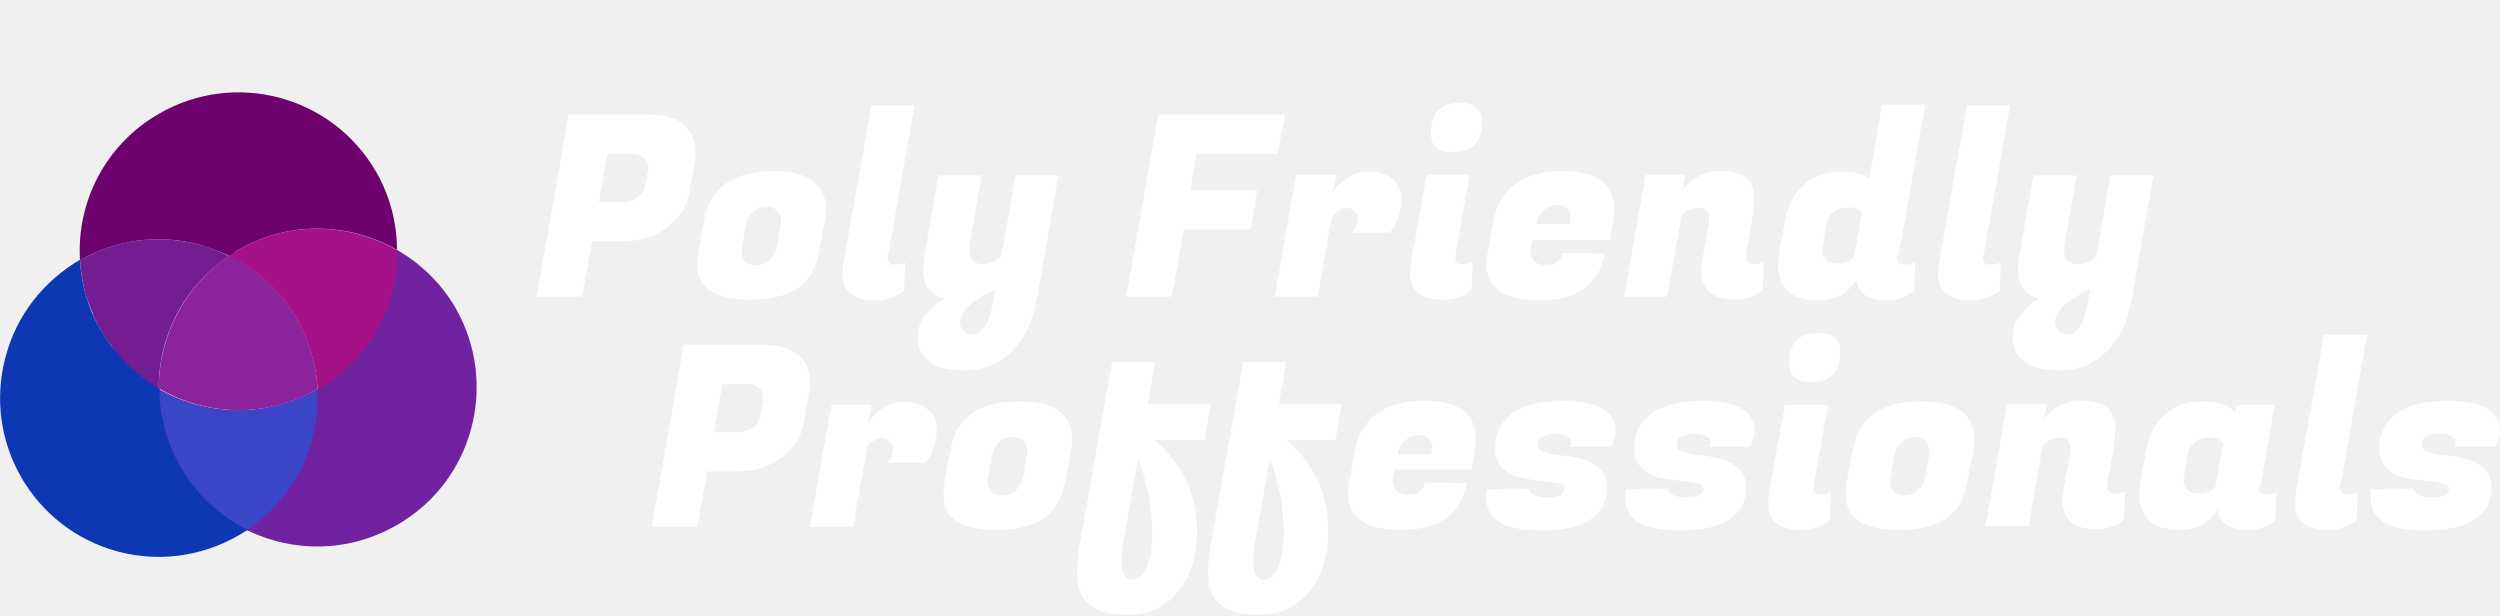
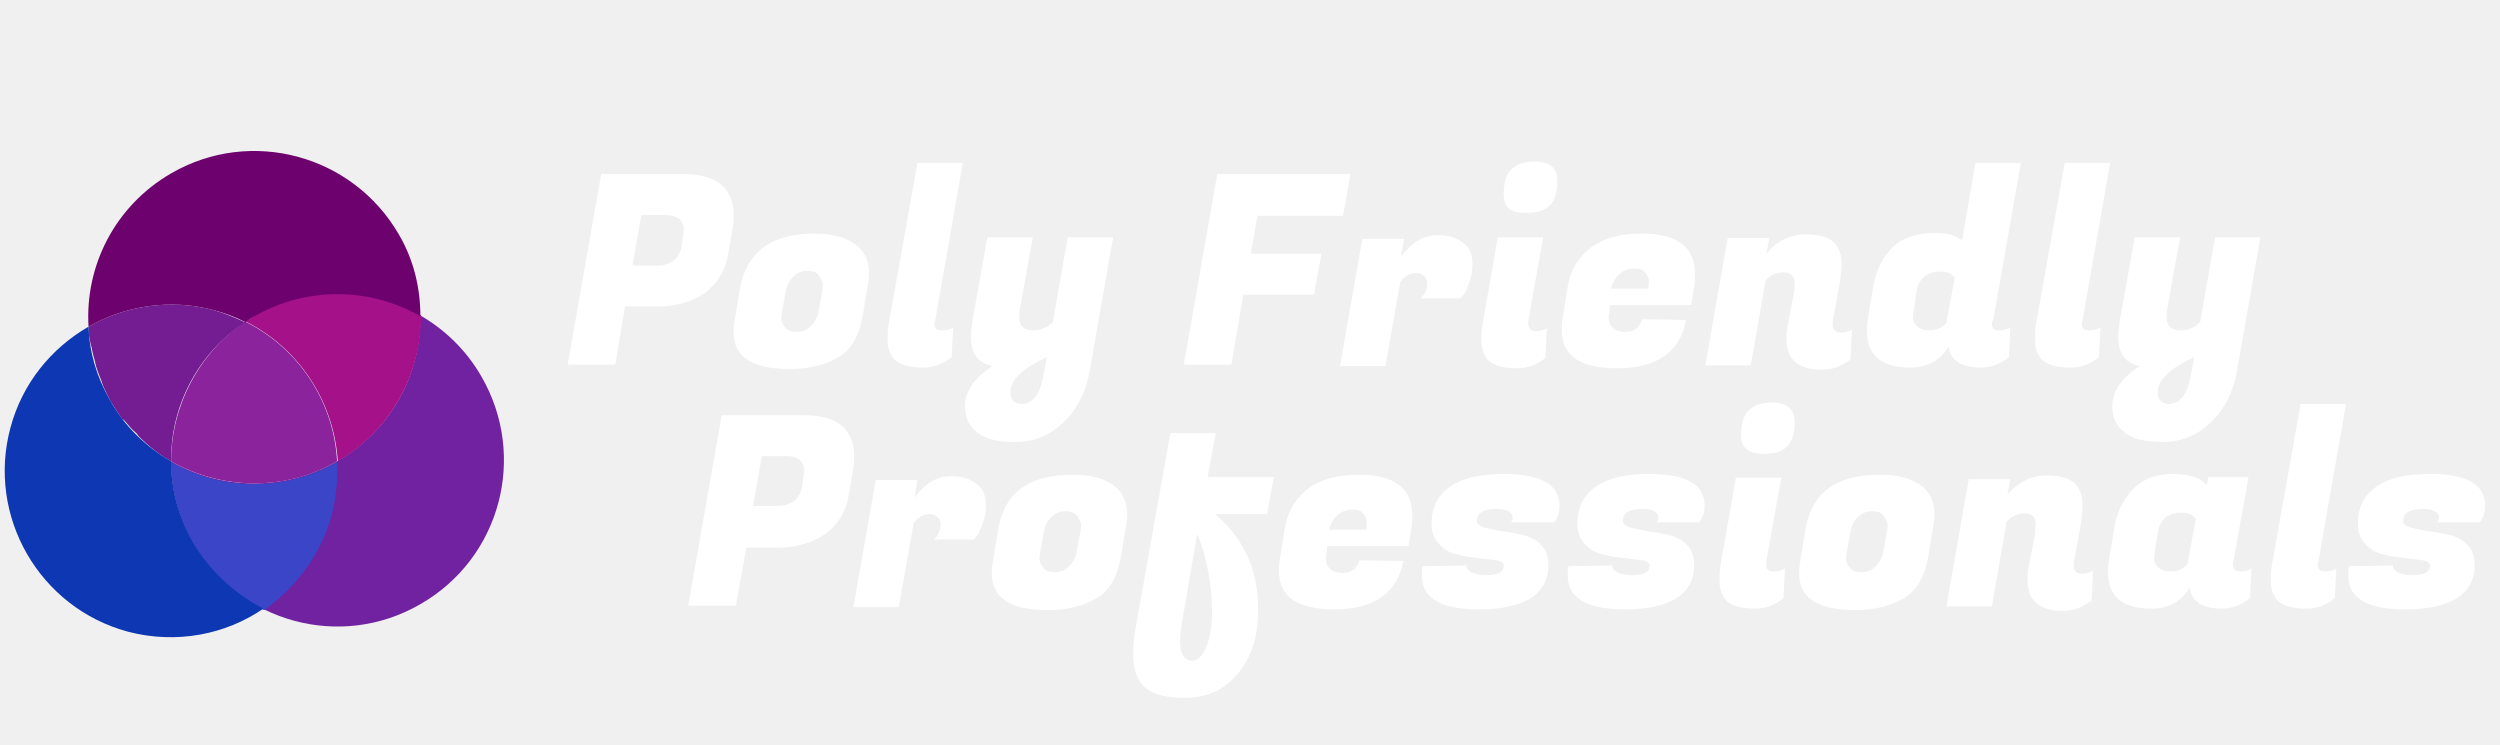
- <svg class="logo-bizone logo__v5" x="0px" y="0px" viewBox="0 0 406.2 100" enable-background="new 0 0 406.2 100" xml:space="preserve">
-   <path fill="#FFFFFF" d="M101.1,39.2h-4.9l-1.6,9h-7.4l5.2-29.6H105c3.1,0,5.3,0.7,6.6,2.1c1,1.1,1.4,2.5,1.4,4.2c0,0.6-0.1,1.2-0.2,1.8l-0.8,4.6c-0.4,2.3-1.6,4.1-3.6,5.6C106.5,38.5,104,39.2,101.1,39.2z M102.4,25h-3.7l-1.4,7.8h3.7c2.2,0,3.6-1,3.9-3l0.3-1.7c0.1-0.2,0.1-0.6,0.1-1s-0.2-0.9-0.6-1.4C104.3,25.3,103.5,25,102.4,25z M125.7,27.8c3,0,5.2,0.6,6.7,1.9c1.2,1,1.8,2.4,1.8,4.2c0,0.6-0.1,1.3-0.2,2l-0.9,4.8c-0.5,2.9-1.7,5-3.6,6.2c-1.9,1.2-4.4,1.8-7.6,1.8c-3.2,0-5.5-0.6-7-1.8c-1.1-0.9-1.6-2.3-1.6-4.1c0-0.6,0.1-1.3,0.2-2.1l0.9-4.8C115.2,30.6,119,27.8,125.7,27.8z M126.8,36.8c0.1-0.3,0.1-0.6,0.1-1c0-0.4-0.2-0.9-0.5-1.4c-0.4-0.5-1-0.8-1.9-0.8c-0.9,0-1.6,0.3-2.2,0.9c-0.6,0.6-1,1.4-1.2,2.4l-0.5,3.1c-0.1,0.3-0.1,0.6-0.1,1c0,0.4,0.2,0.9,0.5,1.4c0.4,0.5,1,0.7,1.9,0.7c0.9,0,1.6-0.3,2.2-0.9c0.6-0.6,1-1.4,1.2-2.2L126.8,36.8z M144.2,41.9c0,0.7,0.4,1.1,1.1,1.1s1.3-0.1,1.8-0.4l-0.2,4.6c-1.3,1.1-2.8,1.6-4.4,1.6c-2.5,0-4.1-0.6-4.9-1.7c-0.5-0.7-0.7-1.5-0.7-2.4s0.1-1.6,0.2-2.3l4.5-25.3h7l-4.3,24.4C144.2,41.5,144.2,41.7,144.2,41.9z M157.6,39.4c-0.1,0.5-0.1,1-0.1,1.5c0,1.3,0.7,2,2.2,2c1.2,0,2.2-0.4,3-1.3l2.3-13.1h7l-3.6,20.4c-0.6,3.5-2,6.2-4.1,8.3c-2.2,2-4.6,3-7.4,3s-4.8-0.5-6-1.5c-1.2-1-1.8-2.3-1.8-4c0-2.3,1.4-4.4,4.3-6.2c-1.6-0.4-2.5-1.2-3-2.3c-0.2-0.7-0.4-1.4-0.4-2.2s0.1-1.7,0.2-2.5l2.3-13h7L157.6,39.4z M157.8,54.3c1.8,0,2.9-1.6,3.5-4.9l0.4-2.4c-3.8,1.8-5.7,3.6-5.7,5.4c0,0.5,0.2,1,0.5,1.3C156.7,54.1,157.2,54.3,157.8,54.3z M203.2,37.3h-10.9l-1.9,10.9h-7.4l5.2-29.6h20.6l-1.2,6.4h-13.2l-1,5.9h10.9L203.2,37.3z M227.7,32.6c0,0.9-0.2,1.8-0.5,2.7c-0.3,0.9-0.6,1.5-0.9,1.9l-0.5,0.6h-6.2c0.7-0.6,1-1.4,1-2.3c0-0.5-0.2-0.9-0.5-1.2c-0.3-0.3-0.7-0.5-1.3-0.5c-0.9,0-1.7,0.5-2.4,1.4l-2.3,13h-7l3.5-19.8h6.5l-0.5,2.8c1.6-2.2,3.5-3.3,5.7-3.3c1.8,0,3.1,0.4,4,1.3C227.3,30,227.7,31.1,227.7,32.6z M237.6,42.9c0.6,0,1.2-0.1,1.7-0.4l-0.2,4.6c-1.3,1.1-2.8,1.6-4.4,1.6c-2.5,0-4.1-0.6-4.9-1.7c-0.5-0.8-0.7-1.6-0.7-2.4s0.1-1.6,0.2-2.3l2.5-13.9h7l-2.3,13c0,0.2,0,0.3,0,0.5C236.3,42.6,236.7,42.9,237.6,42.9z M232.5,21.7c0-1.8,0.4-3,1.2-3.8c0.8-0.8,2-1.2,3.6-1.2c2.3,0,3.5,1,3.5,3c0,1.7-0.4,3-1.2,3.8c-0.8,0.8-2,1.2-3.7,1.2C233.6,24.7,232.5,23.7,232.5,21.7z M250.1,48.8c-5.7,0-8.6-2-8.6-5.9c0-0.5,0.1-1.1,0.2-1.8l0.9-5.1c0.5-2.6,1.7-4.7,3.6-6.1c2-1.4,4.6-2.1,7.8-2.1c5.5,0,8.3,2.1,8.3,6.3c0,0.6-0.1,1.3-0.2,2l-0.5,2.9H249l-0.2,0.9c-0.1,0.3-0.1,0.6-0.1,0.9c0,1.5,0.9,2.3,2.7,2.3c0.7,0,1.2-0.2,1.7-0.6c0.5-0.4,0.7-0.9,0.8-1.4l6.8,0.1C259.9,46.2,256.3,48.8,250.1,48.8z M255,36.4c0.1-0.5,0.2-0.9,0.2-1.3c0-0.4-0.2-0.8-0.5-1.2c-0.4-0.4-0.9-0.6-1.7-0.6c-0.8,0-1.5,0.3-2.1,0.8c-0.6,0.5-1.1,1.3-1.3,2.3H255z M277.7,35.6c0-1.2-0.6-1.8-1.7-1.8s-2.1,0.4-2.8,1.3l-2.3,13.1h-7l3.5-19.8h6.5l-0.5,2.4c1.6-2,3.7-3,6.1-3c2.5,0,4.1,0.6,4.8,1.8c0.5,0.8,0.7,1.6,0.7,2.6c0,1-0.1,1.9-0.2,2.8l-1.1,6.3c0,0.2,0,0.3,0,0.5c0,0.7,0.4,1.1,1.2,1.1c0.6,0,1.2-0.1,1.7-0.4l-0.2,4.6c-1.3,1.1-2.8,1.6-4.4,1.6c-3.7,0-5.6-1.6-5.6-4.7c0-0.5,0.1-1.1,0.2-1.8l1-5.5C277.7,36.4,277.7,35.9,277.7,35.6z M308.3,41.9c0,0.7,0.4,1.1,1.1,1.1s1.3-0.1,1.8-0.4l-0.2,4.6c-1.3,1.1-2.8,1.6-4.4,1.6c-3,0-4.7-1.1-5-3.3c-1.4,2.2-3.4,3.3-6,3.3c-4.5,0-6.7-1.9-6.7-5.8c0-0.7,0.1-1.4,0.2-2.2l0.9-4.8c0.4-2.5,1.4-4.4,3-5.9c1.6-1.5,3.8-2.2,6.6-2.2c1.7,0,3.1,0.4,4.1,1.1l2.1-12h7l-4.3,24.4C308.3,41.5,308.3,41.7,308.3,41.9z M296.2,39.9c-0.1,0.2-0.1,0.6-0.1,1s0.2,0.9,0.6,1.3c0.4,0.4,1.1,0.6,2.1,0.6c1,0,1.8-0.4,2.5-1.2l1.2-6.9c-0.3-0.7-1-1-2.1-1c-2.1,0-3.3,1-3.7,3L296.2,39.9z M322.2,41.9c0,0.7,0.4,1.1,1.1,1.1s1.3-0.1,1.8-0.4l-0.2,4.6c-1.3,1.1-2.8,1.6-4.4,1.6c-2.5,0-4.1-0.6-4.9-1.7c-0.5-0.7-0.7-1.5-0.7-2.4s0.1-1.6,0.2-2.3l4.5-25.3h7l-4.3,24.4C322.2,41.5,322.2,41.7,322.2,41.9z M335.5,39.4c-0.1,0.5-0.1,1-0.1,1.5c0,1.3,0.7,2,2.2,2c1.2,0,2.2-0.4,3-1.3l2.3-13.1h7l-3.6,20.4c-0.6,3.5-2,6.2-4.1,8.3c-2.2,2-4.6,3-7.4,3c-2.8,0-4.8-0.5-6-1.5c-1.2-1-1.8-2.3-1.8-4c0-2.3,1.4-4.4,4.3-6.2c-1.6-0.4-2.5-1.2-3-2.3c-0.2-0.7-0.4-1.4-0.4-2.2s0.1-1.7,0.2-2.5l2.3-13h7L335.5,39.4z M335.7,54.3c1.8,0,2.9-1.6,3.5-4.9l0.4-2.4c-3.8,1.8-5.7,3.6-5.7,5.4c0,0.5,0.2,1,0.5,1.3C334.7,54.1,335.2,54.3,335.7,54.3z M119.8,76.6h-4.9l-1.6,9h-7.4l5.2-29.6h12.5c3.1,0,5.3,0.7,6.6,2.1c1,1.1,1.4,2.5,1.4,4.2c0,0.6-0.1,1.2-0.2,1.8l-0.8,4.6c-0.4,2.3-1.6,4.1-3.6,5.6C125.1,75.8,122.7,76.6,119.8,76.6z M121.1,62.4h-3.7l-1.4,7.8h3.7c2.2,0,3.6-1,3.9-3l0.3-1.7c0.1-0.2,0.1-0.6,0.1-1c0-0.4-0.2-0.9-0.6-1.4C122.9,62.6,122.2,62.4,121.1,62.4z M152.2,70c0,0.9-0.2,1.8-0.5,2.7c-0.3,0.9-0.6,1.5-0.9,1.9l-0.5,0.6h-6.2c0.7-0.6,1-1.4,1-2.3c0-0.5-0.2-0.9-0.5-1.2c-0.3-0.3-0.7-0.5-1.3-0.5c-0.9,0-1.7,0.5-2.4,1.4l-2.3,13h-7l3.5-19.8h6.5l-0.5,2.8c1.6-2.2,3.5-3.3,5.7-3.3c1.8,0,3.1,0.4,4,1.3C151.8,67.3,152.2,68.5,152.2,70z M165.7,65.2c3,0,5.2,0.6,6.7,1.9c1.2,1,1.8,2.4,1.8,4.2c0,0.6-0.1,1.3-0.2,2l-0.9,4.8c-0.5,2.9-1.7,5-3.6,6.2c-1.9,1.2-4.4,1.8-7.6,1.8c-3.2,0-5.5-0.6-7-1.8c-1.1-0.9-1.6-2.3-1.6-4.1c0-0.6,0.1-1.3,0.2-2.1l0.9-4.8C155.2,67.9,159,65.2,165.7,65.2z M166.8,74.2c0.1-0.3,0.1-0.6,0.1-1s-0.2-0.9-0.5-1.4c-0.4-0.5-1-0.8-1.9-0.8s-1.6,0.3-2.2,0.9c-0.6,0.6-1,1.4-1.2,2.4l-0.5,3.1c-0.1,0.3-0.1,0.6-0.1,1s0.2,0.9,0.5,1.4c0.4,0.5,1,0.7,1.9,0.7c0.9,0,1.6-0.3,2.2-0.9c0.6-0.6,1-1.4,1.2-2.2L166.8,74.2z M194.5,86.3c0,4-1,7.3-3.1,9.8c-2,2.6-4.8,3.8-8.3,3.8c-3.5,0-5.8-0.9-7-2.6c-0.7-1.1-1.1-2.4-1.1-4c0-1.6,0.1-3.1,0.4-4.7l5.3-29.8h7l-1.2,6.9h10.2l-1,5.8h-8.1c1.9,1.6,3.6,3.6,4.9,6.1C193.8,80.2,194.5,83,194.5,86.3z M186.3,92.1c0.6-1.4,0.9-3.2,0.9-5.4c0-2.2-0.2-4.5-0.7-6.8s-1-4.1-1.6-5.3l-2.5,14.1c-0.2,1-0.2,1.8-0.2,2.5c0,2,0.6,3,1.9,3C185,94.1,185.7,93.4,186.3,92.1z M215.8,86.3c0,4-1,7.3-3.1,9.8c-2,2.6-4.8,3.8-8.3,3.8c-3.5,0-5.8-0.9-7-2.6c-0.7-1.1-1.1-2.4-1.1-4c0-1.6,0.1-3.1,0.4-4.7l5.3-29.8h7l-1.2,6.9h10.2l-1,5.8H209c1.9,1.6,3.6,3.6,4.9,6.1C215.2,80.2,215.8,83,215.8,86.3z M207.7,92.1c0.6-1.4,0.9-3.2,0.9-5.4c0-2.2-0.2-4.5-0.7-6.8c-0.5-2.3-1-4.1-1.6-5.3l-2.5,14.1c-0.2,1-0.2,1.8-0.2,2.5c0,2,0.6,3,1.9,3C206.4,94.1,207.1,93.4,207.7,92.1z M227.6,86.1c-5.7,0-8.6-2-8.6-5.9c0-0.5,0.1-1.1,0.2-1.8l0.9-5.1c0.5-2.6,1.7-4.7,3.6-6.1c2-1.4,4.6-2.1,7.8-2.1c5.5,0,8.3,2.1,8.3,6.3c0,0.6-0.1,1.3-0.2,2l-0.5,2.9h-12.5l-0.2,0.9c-0.1,0.3-0.1,0.6-0.1,0.9c0,1.5,0.9,2.3,2.7,2.3c0.7,0,1.2-0.2,1.7-0.6c0.5-0.4,0.7-0.9,0.8-1.4l6.8,0.1C237.4,83.6,233.8,86.1,227.6,86.1z M232.5,73.8c0.1-0.5,0.2-0.9,0.2-1.3c0-0.4-0.2-0.8-0.5-1.2c-0.4-0.4-0.9-0.6-1.7-0.6c-0.8,0-1.5,0.3-2.1,0.8c-0.6,0.5-1.1,1.3-1.3,2.3H232.5z M262.5,70.1c0,0.9-0.3,1.7-0.8,2.5H255c0.2-0.2,0.3-0.4,0.3-0.8c0-0.4-0.2-0.7-0.7-0.9c-0.4-0.2-1-0.4-1.7-0.4c-2.1,0-3.1,0.6-3.1,1.9c0,0.5,0.4,0.8,1.2,1.1c0.8,0.2,1.7,0.4,2.8,0.5c1.1,0.1,2.2,0.3,3.3,0.6c1.1,0.3,2,0.8,2.8,1.5s1.2,1.8,1.2,3.1c0,2.3-0.9,4-2.7,5.2c-1.8,1.2-4.5,1.8-8,1.8c-3.5,0-5.9-0.6-7.3-1.7c-1.1-0.9-1.6-2.1-1.6-3.6c0-0.4,0-0.9,0.1-1.4l6.9-0.1c-0.1,0.4,0.2,0.7,0.7,1c0.5,0.3,1.3,0.4,2.2,0.4s1.7-0.1,2.1-0.3c0.4-0.2,0.7-0.6,0.7-1.2c0-0.4-0.4-0.7-1.2-0.8c-0.8-0.2-1.7-0.3-2.8-0.4c-1.1-0.1-2.2-0.3-3.3-0.5c-1.1-0.2-2-0.8-2.8-1.6c-0.8-0.8-1.2-1.8-1.2-3.1c0-2.5,1-4.4,2.9-5.8c1.9-1.3,4.7-2,8.4-2C259.7,65.2,262.5,66.8,262.5,70.1z M285.1,70.1c0,0.9-0.3,1.7-0.8,2.5h-6.7c0.2-0.2,0.3-0.4,0.3-0.8c0-0.4-0.2-0.7-0.7-0.9c-0.4-0.2-1-0.4-1.7-0.4c-2.1,0-3.1,0.6-3.1,1.9c0,0.5,0.4,0.8,1.2,1.1c0.8,0.2,1.7,0.4,2.8,0.5c1.1,0.1,2.2,0.3,3.3,0.6c1.1,0.3,2,0.8,2.8,1.5s1.2,1.8,1.2,3.1c0,2.3-0.9,4-2.7,5.2c-1.8,1.2-4.5,1.8-8,1.8c-3.5,0-5.9-0.6-7.3-1.7c-1.1-0.9-1.6-2.1-1.6-3.6c0-0.4,0-0.9,0.1-1.4l6.9-0.1c-0.1,0.4,0.2,0.7,0.7,1c0.5,0.3,1.3,0.4,2.2,0.4s1.7-0.1,2.1-0.3c0.4-0.2,0.7-0.6,0.7-1.2c0-0.4-0.4-0.7-1.2-0.8c-0.8-0.2-1.7-0.3-2.8-0.4c-1.1-0.1-2.2-0.3-3.3-0.5c-1.1-0.2-2-0.8-2.8-1.6c-0.8-0.8-1.2-1.8-1.2-3.1c0-2.5,1-4.4,2.9-5.8c1.9-1.3,4.7-2,8.4-2C282.3,65.2,285.1,66.8,285.1,70.1z M295.8,80.3c0.6,0,1.2-0.1,1.7-0.4l-0.2,4.6c-1.3,1.1-2.8,1.6-4.4,1.6c-2.5,0-4.1-0.6-4.9-1.7c-0.5-0.8-0.7-1.6-0.7-2.4c0-0.9,0.1-1.6,0.2-2.3l2.5-13.9h7l-2.3,13c0,0.2,0,0.3,0,0.5C294.6,79.9,295,80.3,295.8,80.3z M290.7,59.1c0-1.8,0.4-3,1.2-3.8c0.8-0.8,2-1.2,3.6-1.2c2.3,0,3.5,1,3.5,3c0,1.7-0.4,3-1.2,3.8c-0.8,0.8-2,1.2-3.7,1.2C291.9,62,290.7,61.1,290.7,59.1z M312.3,65.2c3,0,5.2,0.6,6.7,1.9c1.2,1,1.8,2.4,1.8,4.2c0,0.6-0.1,1.3-0.2,2l-0.9,4.8c-0.5,2.9-1.7,5-3.6,6.2c-1.9,1.2-4.4,1.8-7.6,1.8c-3.2,0-5.5-0.6-7-1.8c-1.1-0.9-1.6-2.3-1.6-4.1c0-0.6,0.1-1.3,0.2-2.1l0.9-4.8C301.8,67.9,305.6,65.2,312.3,65.2z M313.4,74.2c0.1-0.3,0.1-0.6,0.1-1s-0.2-0.9-0.5-1.4c-0.4-0.5-1-0.8-1.9-0.8c-0.9,0-1.6,0.3-2.2,0.9c-0.6,0.6-1,1.4-1.2,2.4l-0.5,3.1c-0.1,0.3-0.1,0.6-0.1,1s0.2,0.9,0.5,1.4c0.4,0.5,1,0.7,1.9,0.7c0.9,0,1.6-0.3,2.2-0.9c0.6-0.6,1-1.4,1.2-2.2L313.4,74.2z M336.4,72.9c0-1.2-0.6-1.8-1.7-1.8s-2.1,0.4-2.8,1.3l-2.3,13.1h-7l3.5-19.8h6.5l-0.5,2.4c1.6-2,3.7-3,6.1-3c2.5,0,4.1,0.6,4.8,1.8c0.5,0.8,0.7,1.6,0.7,2.6c0,1-0.1,1.9-0.2,2.8l-1.1,6.3c0,0.2,0,0.3,0,0.5c0,0.7,0.4,1.1,1.2,1.1c0.6,0,1.2-0.1,1.7-0.4l-0.2,4.6c-1.3,1.1-2.8,1.6-4.4,1.6c-3.7,0-5.6-1.6-5.6-4.7c0-0.5,0.1-1.1,0.2-1.8l1-5.5C336.4,73.7,336.4,73.3,336.4,72.9z M367,79.2c0,0.7,0.4,1.1,1.1,1.1s1.3-0.1,1.8-0.4l-0.2,4.6c-1.3,1.1-2.8,1.6-4.4,1.6c-3,0-4.7-1.1-5-3.3c-1.4,2.2-3.4,3.3-6,3.3c-4.5,0-6.7-1.9-6.7-5.8c0-0.7,0.1-1.4,0.2-2.2l0.9-4.8c0.4-2.5,1.4-4.4,3-5.9c1.6-1.5,3.6-2.2,6.2-2.2s4.3,0.6,5.2,1.8l0.2-1.2h6.3l-2.3,13C367.1,78.9,367,79.1,367,79.2z M354.9,77.3c-0.1,0.2-0.1,0.6-0.1,1s0.2,0.9,0.6,1.3s1.1,0.6,2.1,0.6c1,0,1.8-0.4,2.5-1.2l1.2-6.9c-0.3-0.7-1-1-2.1-1c-2.1,0-3.3,1-3.7,3L354.9,77.3z M380.2,79.2c0,0.7,0.4,1.1,1.1,1.1c0.7,0,1.3-0.1,1.8-0.4l-0.2,4.6c-1.3,1.1-2.8,1.6-4.4,1.6c-2.5,0-4.1-0.6-4.9-1.7c-0.5-0.7-0.7-1.5-0.7-2.4s0.1-1.6,0.2-2.3l4.5-25.3h7l-4.3,24.4C380.2,78.9,380.2,79.1,380.2,79.2z M406.2,70.1c0,0.9-0.3,1.7-0.8,2.5h-6.7c0.2-0.2,0.3-0.4,0.3-0.8c0-0.4-0.2-0.7-0.7-0.9c-0.4-0.2-1-0.4-1.7-0.4c-2.1,0-3.1,0.6-3.1,1.9c0,0.5,0.4,0.8,1.2,1.1c0.8,0.2,1.7,0.4,2.8,0.5c1.1,0.1,2.2,0.3,3.3,0.6c1.1,0.3,2,0.8,2.8,1.5c0.8,0.8,1.2,1.8,1.2,3.1c0,2.3-0.9,4-2.7,5.2c-1.8,1.2-4.5,1.8-8,1.8c-3.5,0-5.9-0.6-7.3-1.7c-1.1-0.9-1.6-2.1-1.6-3.6c0-0.4,0-0.9,0.1-1.4l6.9-0.1c-0.1,0.4,0.2,0.7,0.7,1c0.5,0.3,1.3,0.4,2.2,0.4c1,0,1.7-0.1,2.1-0.3c0.4-0.2,0.7-0.6,0.7-1.2c0-0.4-0.4-0.7-1.2-0.8c-0.8-0.2-1.7-0.3-2.8-0.4c-1.1-0.1-2.2-0.3-3.3-0.5c-1.1-0.2-2.1-0.8-2.8-1.6c-0.8-0.8-1.2-1.8-1.2-3.1c0-2.5,1-4.4,2.9-5.8c1.9-1.3,4.7-2,8.4-2C403.4,65.2,406.2,66.8,406.2,70.1z" />
-   <path fill="#7022A1" d="M74,50c-2.4-4.1-5.7-7.2-9.5-9.4c0.1,9-4.5,17.8-12.9,22.6c-8.3,4.8-18.1,4.4-25.8,0c0,4.3,1.1,8.7,3.4,12.7c7.1,12.3,22.9,16.6,35.3,9.4C76.9,78.2,81.1,62.4,74,50z" />
-   <path fill="#3A45C8" d="M50.7,71.4c0.7-2.7,1-5.5,0.8-8.1c-8.3,4.7-18,4.4-25.7,0c0,4.3,1.1,8.7,3.4,12.7c2.6,4.6,6.5,8,10.9,10.2C45.2,82.7,49.1,77.6,50.7,71.4z" />
-   <path fill="#8A239C" d="M51.6,63.2c-0.5-9.2-5.9-17.5-14.3-21.7c-7.4,5-11.5,13.2-11.5,21.6C33.5,67.6,43.3,68,51.6,63.2z" />
-   <path fill="#741C92" d="M18.6,57c0.5,0.7,1.1,1.3,1.7,1.9c0.1,0.1,0.3,0.3,0.4,0.4c1.6,1.5,3.3,2.8,5.1,3.9c0,0,0,0,0,0c-0.1-8.4,4-16.6,11.4-21.6c-1.5-0.7-3.1-1.4-4.7-1.8C25.6,37.9,18.7,39,13,42.3c0.1,0.9,0.2,1.9,0.3,2.8c0,0.1,0,0.2,0.1,0.3c0.1,0.8,0.3,1.6,0.5,2.4c0.1,0.2,0.1,0.4,0.2,0.6c0.2,0.7,0.5,1.4,0.8,2.1c0.1,0.2,0.2,0.4,0.2,0.6c0.4,0.9,0.8,1.8,1.3,2.6c0.5,0.9,1.1,1.8,1.8,2.6C18.3,56.6,18.5,56.8,18.6,57z" />
-   <path fill="#A51189" d="M38.7,40.6c-0.5,0.3-1,0.6-1.4,1c8.4,4.1,13.8,12.5,14.3,21.7c0,0,0,0,0.1,0c8.3-4.8,13-13.6,12.9-22.6C56.8,36.2,47,35.8,38.7,40.6z" />
-   <path fill="#0D37B3" d="M29.3,75.8c-2.3-4-3.4-8.4-3.4-12.7c-3.8-2.2-7.1-5.4-9.5-9.4c-2.1-3.6-3.2-7.5-3.4-11.5C7.2,45.6,2.7,51.1,0.9,58c-3.7,13.8,4.5,27.9,18.2,31.6c7.5,2,15.1,0.5,21.1-3.5C35.8,83.9,31.9,80.4,29.3,75.8z" />
-   <path fill="#6D016E" d="M61.1,27.9c-7.1-12.3-22.9-16.6-35.3-9.4c-8.7,5-13.4,14.4-12.8,23.8c5.7-3.3,12.7-4.4,19.5-2.5c1.7,0.5,3.3,1.1,4.8,1.8c0.5-0.3,0.9-0.7,1.4-1c8.3-4.8,18.1-4.4,25.8,0C64.5,36.3,63.4,31.9,61.1,27.9z" />
+ <svg class="logo-bizone logo__v5" x="0px" y="0px" viewBox="0 0 336 100" enable-background="new 0 0 336 100" xml:space="preserve">
+   <path fill="#FFFFFF" d="M88.3,41.2H84L82.7,49h-6.4l4.5-25.6h10.9c2.7,0,4.6,0.6,5.7,1.9c0.8,0.9,1.2,2.2,1.2,3.6c0,0.5,0,1-0.1,1.6l-0.7,4c-0.4,2-1.4,3.6-3.1,4.9C92.9,40.6,90.8,41.2,88.3,41.2z M89.4,28.9h-3.2L85,35.7h3.2c1.9,0,3.1-0.9,3.4-2.6l0.2-1.5c0-0.2,0.1-0.5,0.1-0.9s-0.2-0.7-0.5-1.2C91,29.2,90.3,28.9,89.4,28.9z M109.5,31.4c2.6,0,4.5,0.6,5.8,1.7c1,0.9,1.5,2.1,1.5,3.7c0,0.5-0.1,1.1-0.2,1.7l-0.7,4.2c-0.5,2.5-1.5,4.3-3.2,5.3c-1.7,1-3.9,1.6-6.6,1.6c-2.8,0-4.8-0.5-6.1-1.6c-1-0.8-1.4-2-1.4-3.5c0-0.5,0.1-1.2,0.2-1.8l0.7-4.2C100.5,33.7,103.8,31.4,109.5,31.4z M110.5,39.2c0-0.2,0.1-0.5,0.1-0.9c0-0.4-0.2-0.8-0.5-1.2c-0.3-0.5-0.8-0.7-1.6-0.7c-0.8,0-1.4,0.3-1.9,0.8c-0.5,0.5-0.9,1.2-1,2l-0.5,2.7c0,0.2-0.1,0.5-0.1,0.9c0,0.4,0.2,0.8,0.5,1.2c0.3,0.4,0.8,0.6,1.6,0.6c0.8,0,1.4-0.3,1.9-0.8c0.5-0.5,0.9-1.2,1-1.9L110.5,39.2z M125.6,43.5c0,0.6,0.3,0.9,0.9,0.9s1.2-0.1,1.6-0.4l-0.2,4c-1.1,0.9-2.4,1.4-3.8,1.4c-2.2,0-3.6-0.5-4.2-1.5c-0.4-0.6-0.6-1.3-0.6-2.1c0-0.8,0-1.4,0.1-2l3.9-21.9h6.1l-3.7,21.1C125.6,43.3,125.6,43.4,125.6,43.5z M137.1,41.4c-0.1,0.4-0.1,0.9-0.1,1.3c0,1.1,0.6,1.7,1.9,1.7c1,0,1.9-0.4,2.6-1.1l2-11.4h6.1l-3.1,17.7c-0.5,3-1.7,5.4-3.6,7.2c-1.9,1.8-4,2.6-6.4,2.6c-2.4,0-4.1-0.4-5.2-1.3c-1.1-0.9-1.6-2-1.6-3.5c0-2,1.2-3.8,3.7-5.4c-1.4-0.3-2.2-1-2.6-2c-0.2-0.6-0.3-1.2-0.3-1.9s0.1-1.4,0.2-2.2l2-11.2h6.1L137.1,41.4z M137.3,54.3c1.5,0,2.6-1.4,3-4.2l0.4-2.1c-3.3,1.5-4.9,3.1-4.9,4.7c0,0.5,0.1,0.9,0.4,1.2C136.4,54.1,136.8,54.3,137.3,54.3z M176.6,39.6h-9.5l-1.6,9.4h-6.4l4.5-25.6h17.9l-1,5.6H169l-0.9,5.1h9.5L176.6,39.6z M197.9,35.5c0,0.8-0.1,1.6-0.4,2.4s-0.5,1.3-0.8,1.7l-0.4,0.5h-5.4c0.6-0.5,0.9-1.2,0.9-2c0-0.4-0.1-0.8-0.4-1c-0.3-0.3-0.6-0.4-1.1-0.4c-0.8,0-1.5,0.4-2.1,1.2l-2,11.3h-6.1l3-17.1h5.6l-0.4,2.4c1.4-1.9,3-2.9,4.9-2.9c1.5,0,2.7,0.4,3.5,1.1C197.5,33.2,197.9,34.2,197.9,35.5z M206.4,44.5c0.5,0,1-0.1,1.5-0.4l-0.2,4c-1.1,0.9-2.4,1.4-3.8,1.4c-2.2,0-3.6-0.5-4.2-1.5c-0.4-0.7-0.6-1.4-0.6-2.1c0-0.7,0-1.4,0.1-2l2.1-12h6.1l-2,11.2c0,0.1,0,0.3,0,0.4C205.4,44.1,205.7,44.5,206.4,44.5z M202.1,26.1c0-1.5,0.3-2.6,1-3.3c0.7-0.7,1.7-1.1,3.2-1.1c2,0,3,0.9,3,2.6c0,1.5-0.3,2.6-1,3.3c-0.7,0.7-1.7,1-3.2,1C203,28.7,202.1,27.8,202.1,26.1z M217.3,49.5c-4.9,0-7.4-1.7-7.4-5.1c0-0.5,0-1,0.1-1.5l0.7-4.4c0.4-2.3,1.5-4,3.2-5.3c1.7-1.2,3.9-1.8,6.7-1.8c4.8,0,7.2,1.8,7.2,5.4c0,0.5,0,1.1-0.1,1.7l-0.4,2.5h-10.9l-0.1,0.8c0,0.3-0.1,0.5-0.1,0.8c0,1.3,0.8,2,2.3,2c0.6,0,1.1-0.2,1.5-0.5c0.4-0.4,0.6-0.8,0.7-1.2l5.9,0.1C225.8,47.3,222.7,49.5,217.3,49.5z M221.5,38.8c0.1-0.4,0.1-0.8,0.1-1.1c0-0.3-0.2-0.7-0.5-1.1c-0.3-0.4-0.8-0.5-1.5-0.5c-0.7,0-1.3,0.2-1.9,0.7c-0.6,0.5-0.9,1.1-1.2,2H221.5z M241.2,38.1c0-1-0.5-1.5-1.5-1.5s-1.8,0.4-2.4,1.1l-2,11.4h-6.1l3-17.1h5.6l-0.4,2.1c1.4-1.7,3.2-2.6,5.3-2.6c2.1,0,3.5,0.5,4.2,1.6c0.4,0.7,0.6,1.4,0.6,2.3c0,0.9-0.1,1.6-0.2,2.4l-1,5.5c0,0.1,0,0.3,0,0.4c0,0.6,0.4,1,1.1,1c0.5,0,1-0.1,1.5-0.4l-0.2,4c-1.1,0.9-2.4,1.4-3.8,1.4c-3.2,0-4.8-1.4-4.8-4.1c0-0.5,0-1,0.1-1.5l0.9-4.7C241.2,38.8,241.2,38.4,241.2,38.1z M267.7,43.5c0,0.6,0.3,0.9,0.9,0.9s1.2-0.1,1.6-0.4l-0.2,4c-1.1,0.9-2.4,1.4-3.8,1.4c-2.6,0-4.1-1-4.3-2.8c-1.2,1.9-2.9,2.8-5.2,2.8c-3.9,0-5.8-1.7-5.8-5c0-0.6,0.1-1.2,0.2-1.9l0.7-4.2c0.4-2.1,1.3-3.8,2.6-5.1c1.4-1.3,3.3-1.9,5.7-1.9c1.5,0,2.7,0.3,3.6,1l1.8-10.4h6.1l-3.7,21.1C267.7,43.3,267.7,43.4,267.7,43.5z M257.2,41.8c0,0.2-0.1,0.5-0.1,0.9s0.2,0.8,0.5,1.1c0.4,0.4,1,0.6,1.8,0.6c0.8,0,1.6-0.3,2.2-1l1.1-6c-0.3-0.6-0.9-0.9-1.9-0.9c-1.8,0-2.9,0.9-3.2,2.6L257.2,41.8z M279.8,43.5c0,0.6,0.3,0.9,0.9,0.9s1.2-0.1,1.6-0.4l-0.2,4c-1.1,0.9-2.4,1.4-3.8,1.4c-2.2,0-3.6-0.5-4.2-1.5c-0.4-0.6-0.6-1.3-0.6-2.1c0-0.8,0-1.4,0.1-2l3.9-21.9h6.1l-3.7,21.1C279.8,43.3,279.8,43.4,279.8,43.5z M291.3,41.4c-0.1,0.4-0.1,0.9-0.1,1.3c0,1.1,0.6,1.7,1.9,1.7c1,0,1.9-0.4,2.6-1.1l2-11.4h6.1l-3.1,17.7c-0.5,3-1.7,5.4-3.6,7.2c-1.9,1.8-4,2.6-6.4,2.6c-2.4,0-4.1-0.4-5.2-1.3c-1.1-0.9-1.6-2-1.6-3.5c0-2,1.2-3.8,3.7-5.4c-1.4-0.3-2.2-1-2.6-2c-0.2-0.6-0.3-1.2-0.3-1.9s0.1-1.4,0.2-2.2l2-11.2h6.1L291.3,41.4z M291.5,54.3c1.5,0,2.6-1.4,3-4.2l0.4-2.1c-3.3,1.5-4.9,3.1-4.9,4.7c0,0.5,0.1,0.9,0.4,1.2C290.6,54.1,291,54.3,291.5,54.3z M104.5,73.6h-4.2l-1.4,7.8h-6.4l4.5-25.6h10.9c2.7,0,4.6,0.6,5.7,1.9c0.8,0.9,1.2,2.2,1.2,3.6c0,0.5,0,1-0.1,1.6l-0.7,4c-0.4,2-1.4,3.6-3.1,4.9C109.1,73,106.9,73.6,104.5,73.6z M105.6,61.3h-3.2l-1.2,6.7h3.2c1.9,0,3.1-0.9,3.4-2.6L108,64c0-0.2,0.1-0.5,0.1-0.9c0-0.4-0.2-0.7-0.5-1.2C107.2,61.5,106.5,61.3,105.6,61.3z M132.5,67.9c0,0.8-0.1,1.6-0.4,2.4c-0.3,0.8-0.5,1.3-0.8,1.7l-0.4,0.5h-5.4c0.6-0.5,0.9-1.2,0.9-2c0-0.4-0.1-0.8-0.4-1c-0.3-0.3-0.6-0.4-1.1-0.4c-0.8,0-1.5,0.4-2.1,1.2l-2,11.3h-6.1l3-17.1h5.6l-0.4,2.4c1.4-1.9,3-2.9,4.9-2.9c1.5,0,2.7,0.4,3.5,1.1C132.1,65.6,132.5,66.6,132.5,67.9z M144.2,63.8c2.6,0,4.5,0.6,5.8,1.7c1,0.9,1.5,2.1,1.5,3.7c0,0.5-0.1,1.1-0.2,1.7l-0.7,4.2c-0.5,2.5-1.5,4.3-3.2,5.3c-1.7,1-3.9,1.6-6.6,1.6c-2.8,0-4.8-0.5-6.1-1.6c-1-0.8-1.4-2-1.4-3.5c0-0.5,0.1-1.2,0.2-1.8l0.7-4.2C135.1,66.1,138.4,63.8,144.2,63.8z M145.2,71.5c0-0.2,0.1-0.5,0.1-0.9c0-0.4-0.2-0.8-0.5-1.2s-0.8-0.7-1.6-0.7c-0.8,0-1.4,0.3-1.9,0.8c-0.5,0.5-0.9,1.2-1,2l-0.5,2.7c0,0.2-0.1,0.5-0.1,0.9s0.2,0.8,0.5,1.2c0.3,0.4,0.8,0.6,1.6,0.6c0.8,0,1.4-0.3,1.9-0.8c0.5-0.5,0.9-1.2,1-1.9L145.2,71.5z M169.1,82c0,3.5-0.9,6.3-2.7,8.5c-1.8,2.2-4.2,3.3-7.2,3.3c-3,0-5-0.7-6-2.2c-0.6-1-0.9-2.1-0.9-3.5c0-1.4,0.1-2.7,0.4-4.1l4.6-25.8h6.1l-1.1,5.9h8.9l-0.9,5h-7c1.7,1.4,3.1,3.1,4.2,5.3C168.6,76.7,169.1,79.2,169.1,82z M162.1,87c0.5-1.2,0.8-2.8,0.8-4.7c0-1.9-0.2-3.9-0.6-5.9c-0.4-2-0.9-3.5-1.4-4.6l-2.1,12.2c-0.1,0.8-0.2,1.6-0.2,2.2c0,1.7,0.6,2.6,1.7,2.6C160.9,88.8,161.6,88.2,162.1,87z M179.3,81.9c-4.9,0-7.4-1.7-7.4-5.1c0-0.5,0-1,0.1-1.5l0.7-4.4c0.4-2.3,1.5-4,3.2-5.3c1.7-1.2,3.9-1.8,6.7-1.8c4.8,0,7.2,1.8,7.2,5.4c0,0.5,0,1.1-0.1,1.7l-0.4,2.5h-10.9l-0.1,0.8c0,0.3-0.1,0.5-0.1,0.8c0,1.3,0.8,2,2.3,2c0.6,0,1.1-0.2,1.5-0.5c0.4-0.4,0.6-0.8,0.7-1.2l5.9,0.1C187.8,79.7,184.7,81.9,179.3,81.9z M183.6,71.2c0.1-0.4,0.1-0.8,0.1-1.1c0-0.3-0.2-0.7-0.5-1.1c-0.3-0.4-0.8-0.5-1.5-0.5c-0.7,0-1.3,0.2-1.9,0.7c-0.6,0.5-0.9,1.1-1.2,2H183.6z M209.6,68c0,0.8-0.2,1.5-0.7,2.2H203c0.2-0.1,0.3-0.4,0.3-0.7c0-0.3-0.2-0.6-0.6-0.8c-0.4-0.2-0.9-0.3-1.5-0.3c-1.8,0-2.7,0.5-2.7,1.6c0,0.4,0.3,0.7,1,0.9c0.7,0.2,1.5,0.3,2.4,0.5c0.9,0.1,1.9,0.3,2.8,0.5c0.9,0.2,1.8,0.7,2.4,1.3c0.7,0.7,1,1.6,1,2.7c0,2-0.8,3.5-2.4,4.5c-1.6,1-3.9,1.5-6.9,1.5c-3,0-5.1-0.5-6.3-1.5c-1-0.8-1.4-1.8-1.4-3.1c0-0.4,0-0.8,0.1-1.2l5.9-0.1c0,0.3,0.1,0.6,0.6,0.9c0.4,0.2,1.1,0.4,1.9,0.4c0.9,0,1.5-0.1,1.9-0.3c0.4-0.2,0.6-0.5,0.6-1c0-0.3-0.3-0.6-1-0.7c-0.7-0.1-1.5-0.2-2.4-0.3c-1-0.1-1.9-0.2-2.9-0.5c-1-0.2-1.8-0.7-2.4-1.4c-0.7-0.7-1-1.6-1-2.7c0-2.2,0.8-3.8,2.5-5c1.7-1.2,4.1-1.7,7.2-1.7C207.1,63.7,209.6,65.1,209.6,68z M229.1,68c0,0.8-0.2,1.5-0.7,2.2h-5.8c0.2-0.1,0.3-0.4,0.3-0.7c0-0.3-0.2-0.6-0.6-0.8c-0.4-0.2-0.9-0.3-1.5-0.3c-1.8,0-2.7,0.5-2.7,1.6c0,0.4,0.3,0.7,1,0.9c0.7,0.2,1.5,0.3,2.4,0.5c0.9,0.1,1.9,0.3,2.8,0.5c0.9,0.2,1.8,0.7,2.4,1.3c0.7,0.7,1,1.6,1,2.7c0,2-0.8,3.5-2.4,4.5c-1.6,1-3.9,1.5-6.9,1.5c-3,0-5.1-0.5-6.3-1.5c-1-0.8-1.4-1.8-1.4-3.1c0-0.4,0-0.8,0.1-1.2l5.9-0.1c0,0.3,0.1,0.6,0.6,0.9c0.4,0.2,1.1,0.4,1.9,0.4c0.9,0,1.5-0.1,1.9-0.3c0.4-0.2,0.6-0.5,0.6-1c0-0.3-0.3-0.6-1-0.7c-0.7-0.1-1.5-0.2-2.4-0.3c-1-0.1-1.9-0.2-2.9-0.5c-1-0.2-1.8-0.7-2.4-1.4c-0.7-0.7-1-1.6-1-2.7c0-2.2,0.8-3.8,2.5-5c1.7-1.2,4.1-1.7,7.2-1.7C226.7,63.7,229.1,65.1,229.1,68z M238.4,76.8c0.5,0,1-0.1,1.5-0.4l-0.2,4c-1.1,0.9-2.4,1.4-3.8,1.4c-2.2,0-3.6-0.5-4.2-1.5c-0.4-0.7-0.6-1.4-0.6-2.1c0-0.7,0-1.4,0.1-2l2.1-12h6.1l-2,11.2c0,0.1,0,0.3,0,0.4C237.3,76.5,237.7,76.8,238.4,76.8z M234,58.5c0-1.5,0.3-2.6,1-3.3c0.7-0.7,1.7-1.1,3.2-1.1c2,0,3,0.9,3,2.6c0,1.5-0.3,2.6-1,3.3c-0.7,0.7-1.7,1-3.2,1C235,61,234,60.2,234,58.5z M252.7,63.8c2.6,0,4.5,0.6,5.8,1.7c1,0.9,1.5,2.1,1.5,3.7c0,0.5-0.1,1.1-0.2,1.7l-0.7,4.2c-0.5,2.5-1.5,4.3-3.2,5.3c-1.7,1-3.9,1.6-6.6,1.6s-4.8-0.5-6.1-1.6c-1-0.8-1.4-2-1.4-3.5c0-0.5,0.1-1.2,0.2-1.8l0.7-4.2C243.6,66.1,246.9,63.8,252.7,63.8z M253.6,71.5c0-0.2,0.1-0.5,0.1-0.9c0-0.4-0.2-0.8-0.5-1.2c-0.3-0.5-0.8-0.7-1.6-0.7c-0.8,0-1.4,0.3-1.9,0.8c-0.5,0.5-0.9,1.2-1,2l-0.5,2.7c0,0.2-0.1,0.5-0.1,0.9s0.2,0.8,0.5,1.2c0.3,0.4,0.8,0.6,1.6,0.6c0.8,0,1.4-0.3,1.9-0.8c0.5-0.5,0.9-1.2,1-1.9L253.6,71.5z M273.6,70.5c0-1-0.5-1.5-1.5-1.5s-1.8,0.4-2.4,1.1l-2,11.4h-6.1l3-17.1h5.6l-0.4,2.1c1.4-1.7,3.2-2.6,5.3-2.6s3.5,0.5,4.2,1.6c0.4,0.7,0.6,1.4,0.6,2.3c0,0.9-0.1,1.6-0.2,2.4l-1,5.5c0,0.1,0,0.3,0,0.4c0,0.6,0.4,1,1.1,1c0.5,0,1-0.1,1.5-0.4l-0.2,4c-1.1,0.9-2.4,1.4-3.8,1.4c-3.2,0-4.8-1.4-4.8-4.1c0-0.5,0-1,0.1-1.5l0.9-4.7C273.5,71.1,273.6,70.8,273.6,70.5z M300.1,75.9c0,0.6,0.3,0.9,0.9,0.9c0.6,0,1.2-0.1,1.6-0.4l-0.2,4c-1.1,0.9-2.4,1.4-3.8,1.4c-2.6,0-4.1-1-4.3-2.8c-1.2,1.9-2.9,2.8-5.2,2.8c-3.9,0-5.8-1.7-5.8-5c0-0.6,0.1-1.2,0.2-1.9l0.7-4.2c0.4-2.1,1.3-3.8,2.6-5.1c1.4-1.3,3.1-1.9,5.3-1.9c2.2,0,3.7,0.5,4.5,1.5l0.2-1.1h5.4l-2,11.2C300.1,75.6,300.1,75.8,300.1,75.9z M289.6,74.2c0,0.2-0.1,0.5-0.1,0.9s0.2,0.8,0.5,1.1c0.4,0.4,1,0.6,1.8,0.6s1.6-0.3,2.2-1l1.1-6c-0.3-0.6-0.9-0.9-1.9-0.9c-1.8,0-2.9,0.9-3.2,2.6L289.6,74.2z M311.5,75.9c0,0.6,0.3,0.9,0.9,0.9c0.6,0,1.2-0.1,1.6-0.4l-0.2,4c-1.1,0.9-2.4,1.4-3.8,1.4c-2.2,0-3.6-0.5-4.2-1.5c-0.4-0.6-0.6-1.3-0.6-2.1s0-1.4,0.1-2l3.9-21.9h6.1l-3.7,21.1C311.5,75.6,311.5,75.8,311.5,75.9z M334,68c0,0.8-0.2,1.5-0.7,2.2h-5.8c0.2-0.1,0.3-0.4,0.3-0.7c0-0.3-0.2-0.6-0.6-0.8c-0.4-0.2-0.9-0.3-1.5-0.3c-1.8,0-2.7,0.5-2.7,1.6c0,0.4,0.3,0.7,1,0.9c0.7,0.2,1.5,0.3,2.4,0.5c1,0.1,1.9,0.3,2.8,0.5c1,0.2,1.8,0.7,2.4,1.3c0.7,0.7,1,1.6,1,2.7c0,2-0.8,3.5-2.4,4.5c-1.6,1-3.9,1.5-6.9,1.5c-3,0-5.1-0.5-6.3-1.5c-1-0.8-1.4-1.8-1.4-3.1c0-0.4,0-0.8,0.1-1.2l5.9-0.1c0,0.3,0.1,0.6,0.6,0.9c0.4,0.2,1.1,0.4,1.9,0.4c0.9,0,1.5-0.1,1.9-0.3c0.4-0.2,0.6-0.5,0.6-1c0-0.3-0.3-0.6-1-0.7c-0.7-0.1-1.5-0.2-2.4-0.3c-1-0.1-1.9-0.2-2.9-0.5c-1-0.2-1.8-0.7-2.4-1.4c-0.7-0.7-1-1.6-1-2.7c0-2.2,0.8-3.8,2.5-5c1.7-1.2,4.1-1.7,7.2-1.7C331.6,63.7,334,65.1,334,68z" />
+   <path fill="#7022A1" d="M64.7,50.6c-2-3.5-4.9-6.3-8.2-8.2c0.1,7.8-3.9,15.4-11.2,19.6c-7.2,4.1-15.7,3.8-22.3,0c0,3.7,1,7.5,3,11c6.2,10.7,19.8,14.4,30.5,8.2C67.3,75,70.9,61.3,64.7,50.6z" />
+   <path fill="#3A45C8" d="M44.6,69.1c0.6-2.4,0.8-4.7,0.7-7c-7.2,4.1-15.6,3.8-22.3,0c0,3.7,1,7.5,3,11c2.3,4,5.6,7,9.5,8.9C39.8,78.9,43.2,74.5,44.6,69.1z" />
+   <path fill="#8A239C" d="M45.3,62c-0.4-7.9-5.1-15.2-12.4-18.8C26.6,47.6,23,54.7,23,62C29.7,65.8,38.2,66.1,45.3,62z" />
+   <path fill="#741C92" d="M16.8,56.6c0.5,0.6,0.9,1.1,1.5,1.6c0.1,0.1,0.2,0.2,0.3,0.4C20,60,21.4,61.1,23,62c0,0,0,0,0,0c-0.1-7.3,3.5-14.4,9.9-18.7c-1.3-0.6-2.7-1.2-4.1-1.6c-5.9-1.6-12-0.6-16.9,2.2c0,0.8,0.1,1.6,0.3,2.4c0,0.1,0,0.2,0.1,0.3c0.1,0.7,0.3,1.4,0.5,2.1c0,0.2,0.1,0.3,0.1,0.5c0.2,0.6,0.4,1.2,0.7,1.9c0.1,0.2,0.1,0.4,0.2,0.6c0.3,0.8,0.7,1.5,1.1,2.3c0.5,0.8,1,1.6,1.5,2.3C16.5,56.3,16.7,56.5,16.8,56.6z" />
+   <path fill="#A51189" d="M34.2,42.4c-0.4,0.3-0.8,0.6-1.2,0.8c7.2,3.6,11.9,10.8,12.4,18.8c0,0,0,0,0,0c7.2-4.2,11.2-11.8,11.2-19.6C49.9,38.6,41.4,38.3,34.2,42.4z" />
+   <path fill="#0D37B3" d="M26,73c-2-3.5-3-7.2-3-11c-3.3-1.9-6.2-4.6-8.2-8.2c-1.8-3.1-2.8-6.5-2.9-9.9c-5,2.9-8.9,7.6-10.5,13.6c-3.2,11.9,3.9,24.2,15.8,27.4c6.5,1.7,13.1,0.4,18.2-3.1C31.7,79.9,28.3,76.9,26,73z" />
+   <path fill="#6D016E" d="M53.6,31.5C47.4,20.8,33.7,17.1,23,23.3c-7.6,4.4-11.6,12.5-11.1,20.6c4.9-2.8,11-3.8,16.9-2.2c1.5,0.4,2.8,0.9,4.2,1.6c0.4-0.3,0.8-0.6,1.2-0.8c7.2-4.1,15.7-3.8,22.3,0C56.5,38.7,55.6,34.9,53.6,31.5z" />
</svg>
